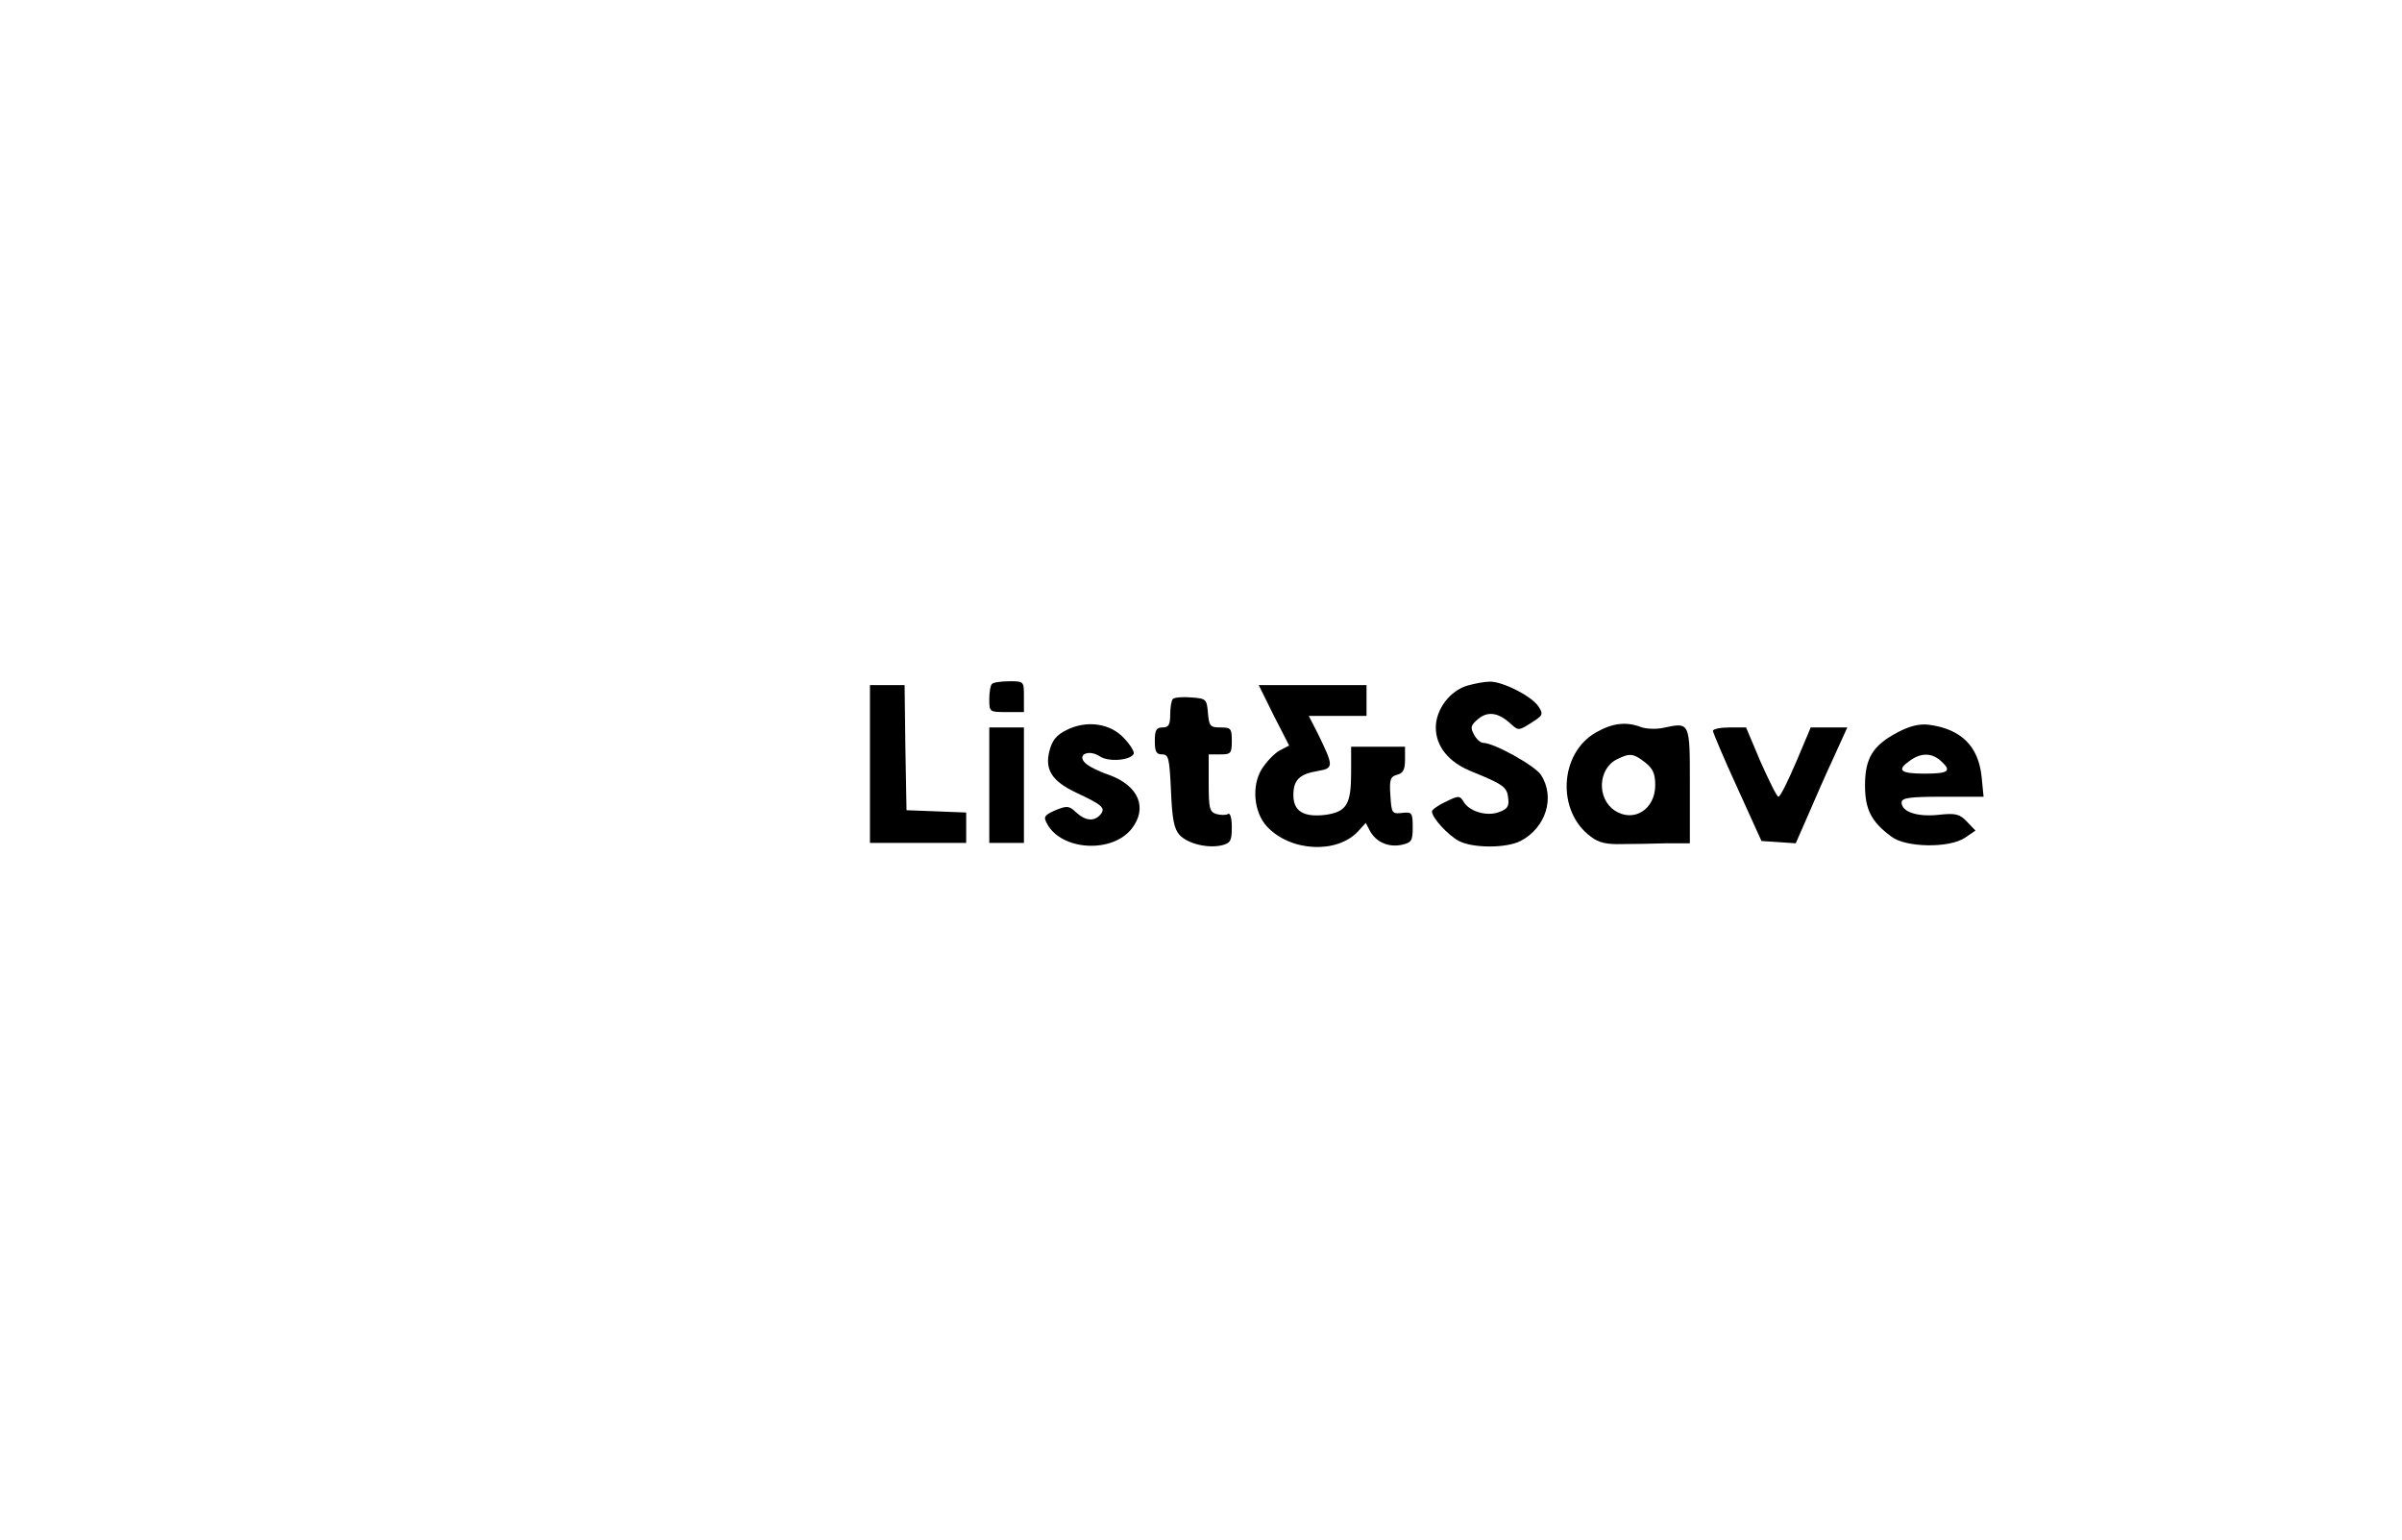
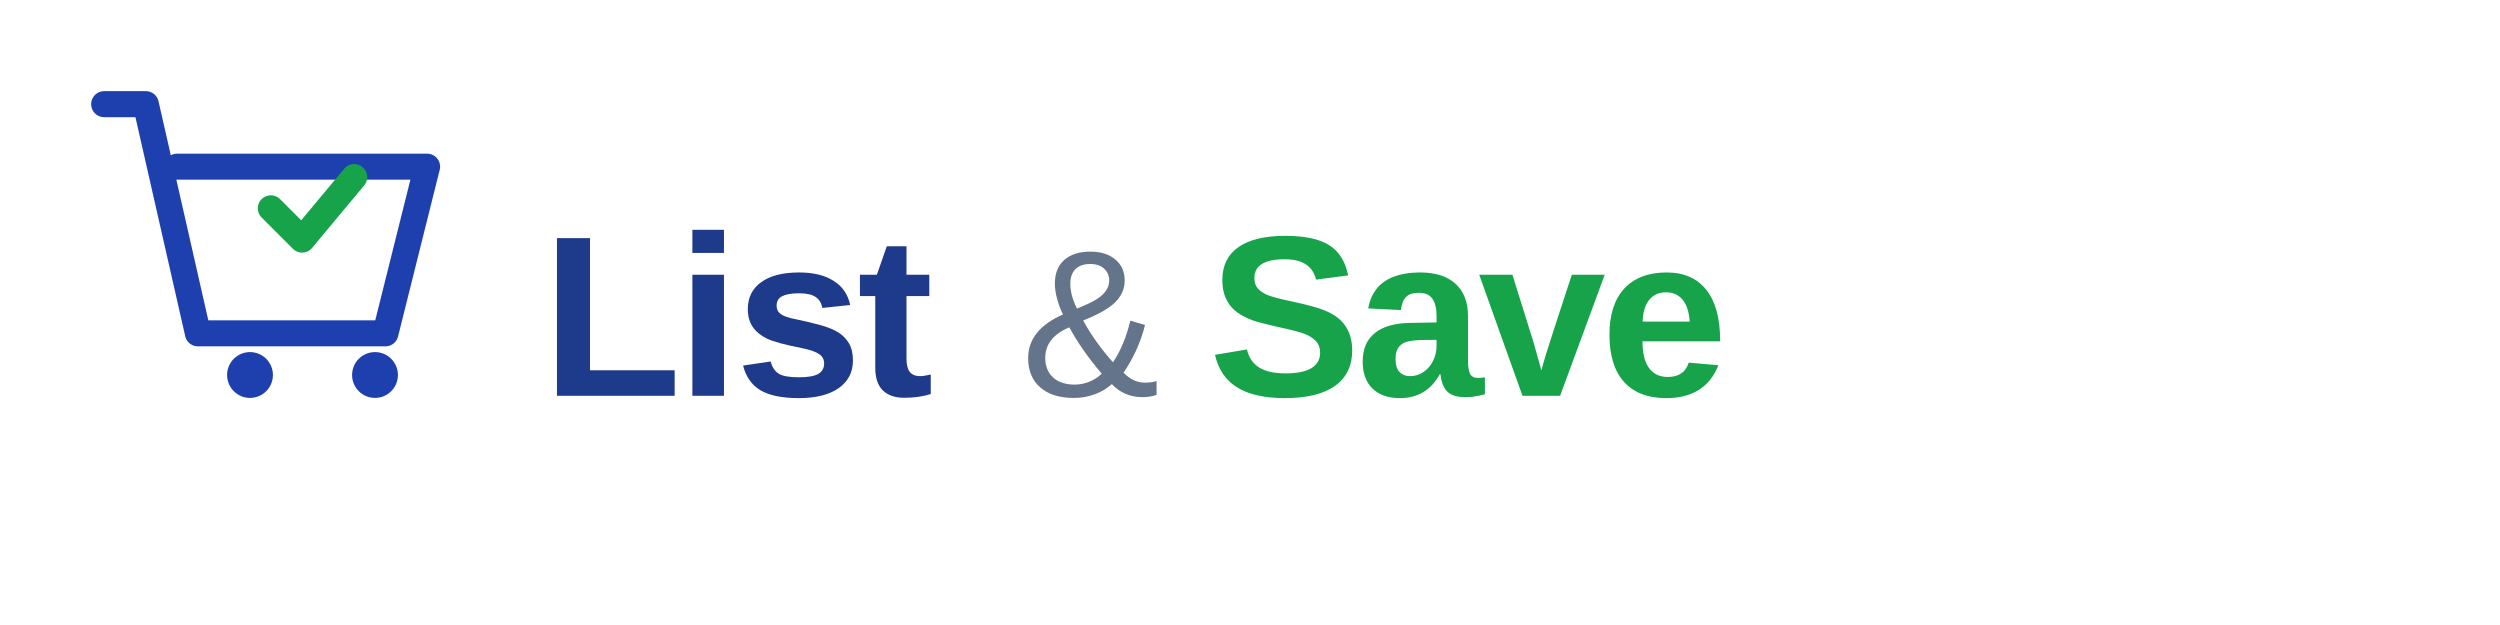
- <svg xmlns="http://www.w3.org/2000/svg" version="1.0" width="624pt" height="400pt" viewBox="0 0 624 400" preserveAspectRatio="xMidYMid meet">
-   <g transform="translate(0,400) scale(0.1,-0.1)" fill="#000000" stroke="none">
-     <path d="M2577 2223 c-4 -3 -7 -21 -7 -40 0 -33 1 -33 45 -33 l45 0 0 40 c0 40 0 40 -38 40 -21 0 -42 -3 -45 -7z" />
-     <path d="M3813 2219 c-46 -13 -83 -62 -83 -109 0 -49 33 -90 92 -114 84 -34 93 -41 96 -69 3 -22 -2 -29 -24 -37 -32 -12 -79 2 -93 29 -9 14 -13 14 -45 -2 -20 -9 -36 -21 -36 -25 0 -17 42 -62 70 -77 37 -19 123 -19 160 0 66 34 91 114 53 172 -16 24 -122 83 -150 83 -7 0 -18 10 -24 22 -10 18 -8 24 11 40 25 21 53 17 85 -13 20 -18 21 -17 53 3 30 19 32 22 19 42 -17 27 -94 66 -127 65 -14 0 -39 -5 -57 -10z" />
-     <path d="M2260 2015 l0 -205 125 0 125 0 0 40 0 39 -77 3 -78 3 -3 163 -2 162 -45 0 -45 0 0 -205z" />
-     <path d="M3309 2141 l40 -78 -25 -13 c-14 -8 -34 -29 -46 -48 -27 -43 -21 -112 13 -149 61 -66 182 -72 237 -13 l20 22 11 -21 c16 -29 48 -43 82 -36 26 6 29 10 29 46 0 37 -2 40 -27 37 -27 -3 -28 -1 -31 45 -3 42 0 49 17 54 16 4 21 13 21 39 l0 34 -70 0 -70 0 0 -68 c0 -82 -12 -101 -66 -109 -57 -7 -84 9 -84 51 0 40 16 55 64 63 41 7 41 12 0 96 l-24 47 75 0 75 0 0 40 0 40 -140 0 -140 0 39 -79z" />
-     <path d="M3047 2184 c-4 -4 -7 -22 -7 -41 0 -26 -4 -33 -20 -33 -16 0 -20 -7 -20 -35 0 -28 4 -35 19 -35 17 0 19 -10 23 -94 3 -74 8 -99 22 -115 21 -23 74 -36 111 -27 22 6 25 12 25 47 0 24 -4 38 -10 34 -6 -3 -19 -3 -30 0 -18 6 -20 15 -20 81 l0 74 30 0 c28 0 30 3 30 35 0 32 -2 35 -29 35 -27 0 -30 3 -33 38 -3 36 -5 37 -43 40 -23 2 -44 0 -48 -4z" />
-     <path d="M2770 2103 c-26 -13 -37 -27 -44 -55 -12 -48 7 -78 71 -108 66 -31 76 -39 62 -56 -16 -19 -39 -17 -63 5 -19 18 -24 18 -54 6 -29 -13 -32 -17 -22 -35 37 -70 169 -78 220 -13 42 54 18 111 -57 139 -27 9 -55 23 -63 31 -24 22 8 37 37 18 22 -15 78 -11 88 6 3 4 -7 22 -23 39 -36 41 -99 50 -152 23z" />
-     <path d="M4146 2097 c-95 -54 -103 -205 -13 -271 21 -16 42 -20 80 -19 29 0 80 1 115 2 l62 0 0 150 c0 166 1 165 -69 150 -18 -4 -45 -3 -58 2 -39 15 -75 10 -117 -14z m128 -78 c20 -16 26 -29 26 -59 0 -63 -56 -98 -105 -66 -47 31 -44 108 5 133 34 17 43 16 74 -8z" />
-     <path d="M4931 2098 c-65 -34 -86 -67 -86 -138 0 -63 16 -95 69 -134 37 -28 149 -30 190 -3 l28 19 -22 23 c-19 20 -29 23 -74 18 -56 -6 -96 8 -96 32 0 12 20 15 106 15 l107 0 -5 51 c-8 80 -53 125 -137 136 -25 3 -49 -3 -80 -19z m111 -75 c29 -26 21 -33 -42 -33 -64 0 -74 9 -38 34 29 21 57 20 80 -1z" />
-     <path d="M2570 1960 l0 -150 45 0 45 0 0 150 0 150 -45 0 -45 0 0 -150z" />
-     <path d="M4450 2101 c0 -4 28 -71 63 -147 l63 -139 45 -3 44 -3 32 73 c17 40 47 108 67 151 l35 77 -47 0 -48 0 -38 -90 c-21 -49 -41 -90 -46 -90 -4 0 -24 41 -46 90 l-38 90 -43 0 c-24 0 -43 -4 -43 -9z" />
+ <svg xmlns="http://www.w3.org/2000/svg" viewBox="0 0 240 60" role="img" aria-label="List&amp;Save">
+   <g transform="translate(8, 8)">
+     <path d="M2 2h4l5 22h18l4-16H9" stroke="#1e40af" stroke-width="2.5" stroke-linecap="round" stroke-linejoin="round" fill="none" />
+     <circle cx="16" cy="28" r="2.2" fill="#1e40af" />
+     <circle cx="28" cy="28" r="2.2" fill="#1e40af" />
+     <path d="M18 12l3 3 5-6" stroke="#16a34a" stroke-width="2.5" stroke-linecap="round" stroke-linejoin="round" fill="none" />
  </g>
+   <text x="52" y="38" font-family="'Segoe UI', Arial, sans-serif" font-size="22" font-weight="700" fill="#1e3a8a" letter-spacing="-0.5">List</text>
+   <text x="98" y="38" font-family="'Segoe UI', Arial, sans-serif" font-size="20" font-weight="400" fill="#64748b">&amp;</text>
+   <text x="116" y="38" font-family="'Segoe UI', Arial, sans-serif" font-size="22" font-weight="700" fill="#16a34a" letter-spacing="-0.5">Save</text>
</svg>
